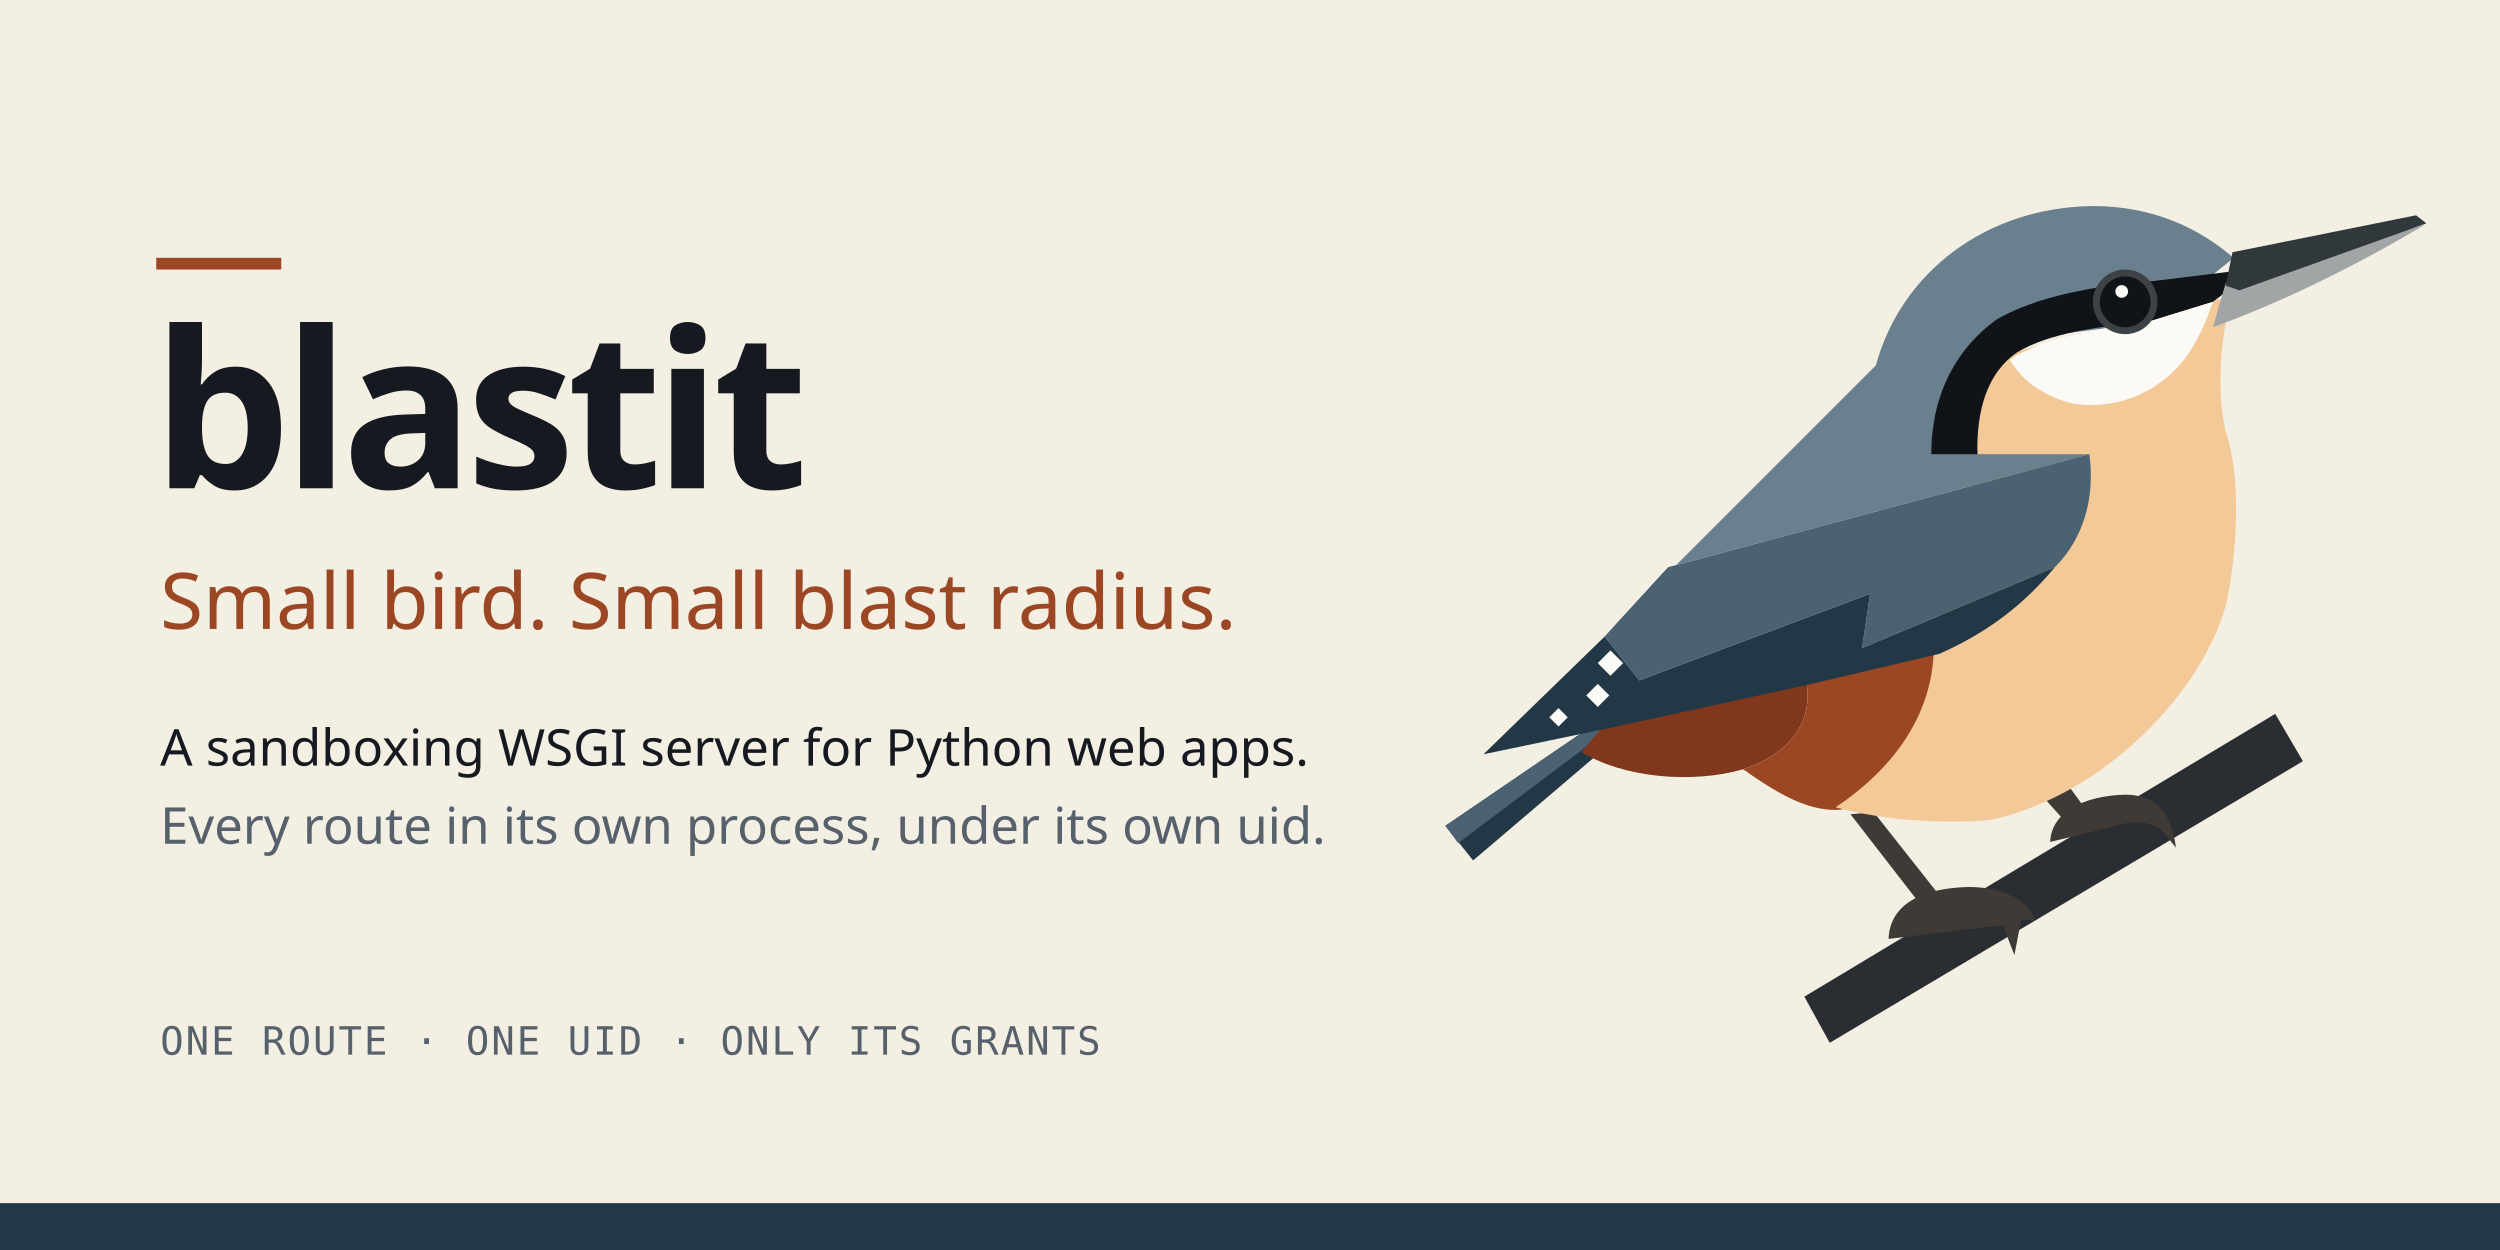
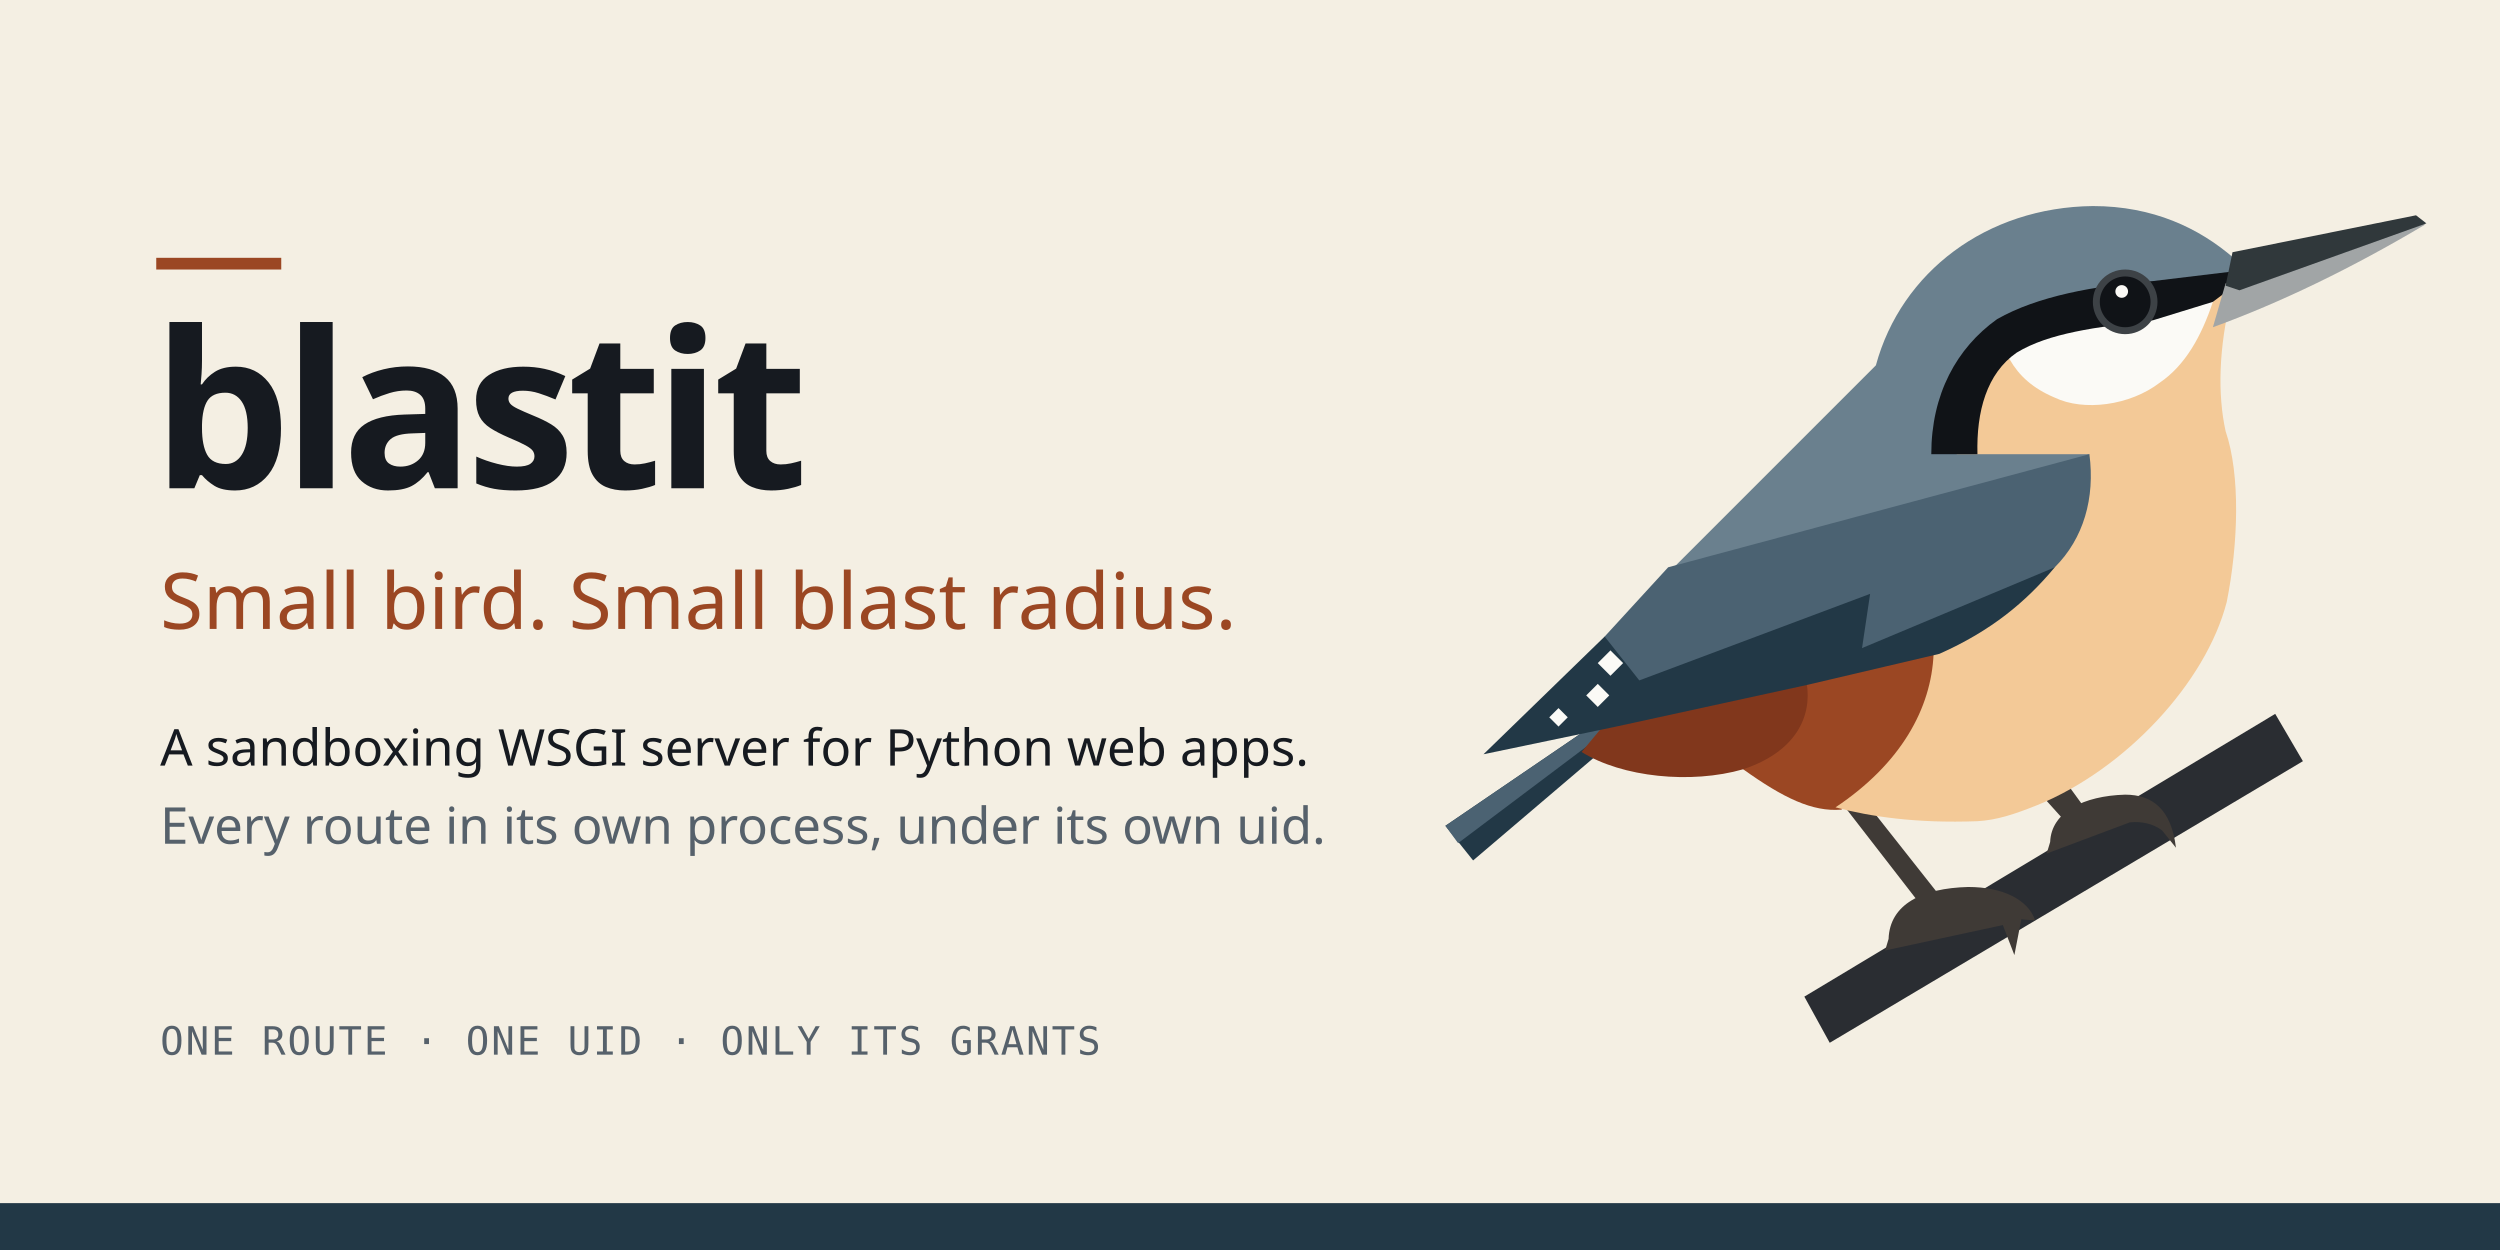
<svg xmlns="http://www.w3.org/2000/svg" width="1280" height="640" viewBox="0 0 1280 640" role="img" aria-labelledby="title desc">
  <rect width="1280" height="640" fill="#f4efe3" />
  <path fill="#9b4723" d="M80 132h64v6H80Z" />
  <text x="78" y="250" fill="#161a20" font-family="system-ui, sans-serif" font-size="112" font-weight="800" letter-spacing="-4">blastit</text>
  <text x="82" y="322" fill="#9b4723" font-family="system-ui, sans-serif" font-size="40">Small bird. Small blast radius.</text>
  <text x="82" y="392" fill="#161a20" font-family="system-ui, sans-serif" font-size="26">A sandboxing WSGI server for Python web apps.</text>
  <text x="82" y="432" fill="#56616b" font-family="system-ui, sans-serif" font-size="26">Every route in its own process, under its own uid.</text>
  <text x="82" y="540" fill="#56616b" font-family="ui-monospace, monospace" font-size="20" letter-spacing="1">ONE ROUTE · ONE UID · ONLY ITS GRANTS</text>
  <rect y="616" width="1280" height="24" fill="#223846" />
  <svg x="730" y="40" width="520" height="560" viewBox="70 150 880 760">
-     <path fill="#3f3a36" d="M438 694 L458 692 L518 768 L500 774 Z M604 678 L626 668 L642 690 L622 698 Z" />
+     <path fill="#3f3a36" d="M428.7 682 L447.8 679.1 L524 775.6 L506.2 782 Z M596.8 670 L619.6 659.2 L648.4 698.8 L629.2 706 Z" />
+     <path fill="#6a808e" d="M460 305 C482 224 556 168 648 167 C700 167 740 186 770 212 L800 205 L790 230 L764 248 L752 275 C750 300 750 330 757 362 C770 400 768 460 758 510 C740 578 672 648 598 680 C578 688 565 693 548 694 C500 696 462 690 430 682 C405 684 382 673 348 650 C300 661 245 656 215 640 L235 610 L232 540 L280 485 Z" />
    <path fill="#223846" d="M87 704 L222 612 L232 631 L111 734 Z" />
    <path fill="#4b6272" d="M87 704 L222 612 L227 622 L98 719 Z" />
-     <path fill="#81371c" d="M205 640 C240 662 300 668 345 655 C390 640 405 610 400 580 L230 610 Z" />
-     <path fill="#9b4723" d="M345 655 C380 680 405 692 430 690 C500 660 528 600 522 548 L400 580 C405 610 390 640 345 655 Z" />
-     <path fill="#f3c997" d="M768 245 C757 290 756 330 763 362 C776 400 774 460 764 510 C746 580 676 655 600 686 C580 694 565 699 548 700 C495 702 455 696 425 688 C482 650 508 602 510 555 L555 300 Z" />
-     <path fill="#6a808e" d="M548 382 L645 382 L280 480 L225 540 L460 305 C482 224 556 168 648 167 C700 167 740 186 770 212 L700 268 L600 280 L540 320 Z" />
+     <path fill="#81371c" d="M205 640 C240 662 300 668 345 655 L388 662 L425 600 L415 575 L400 575 L230 610 Z" />
+     <path fill="#9b4723" d="M345 655 C380 680 405 692 430 690 L445 680 C505 655 530 600 524 546 L400 580 C405 610 390 640 345 655 Z" />
+     <path fill="#f3c997" d="M790 228 L768 245 C757 290 756 330 763 362 C776 400 774 460 764 510 C746 580 676 655 600 686 C580 694 565 699 548 700 C495 702 455 696 425 688 C482 650 508 602 510 555 L560 470 L640 392 L645 382 L530 382 L545 300 L600 282 L700 262 L740 240 Z" />
+     <path fill="#223846" d="M120 642 L225 540 L240 535 L258 566 L463 494 L462 535 L608 478 L615 480 C590 510 560 535 515 555 L400 582 L235 618 Z" />
    <path fill="#4b6272" d="M645 382 C650 420 640 455 615 480 L448 550 L455 503 L255 578 L225 540 L280 480 Z" />
-     <path fill="#223846" d="M120 642 L225 540 L255 578 L455 503 L448 550 L615 480 C590 510 560 535 515 555 L400 582 L235 618 Z" />
    <path fill="#fbfaf6" d="M230 552 L241 563 L230 574 L219 563 Z M219 581 L229 591 L219 601 L209 591 Z M185 602 L193 610 L185 618 L177 610 Z" />
-     <path fill="#101317" d="M790 221 L700 232 C650 236 600 245 565 265 C530 290 508 330 508 382 L548 382 C547 345 556 312 582 294 C610 277 650 272 700 266 L752 250 Z" />
-     <path fill="#fbfaf6" d="M576 300 C605 281 660 272 700 266 L752 250 C742 280 728 305 706 320 C680 340 640 345 615 333 C596 325 584 314 576 300 Z" />
-     <path fill="#a1a5a6" d="M936 183 Q840 240 752 272 L763 234 Z" />
+     <path fill="#fbfaf6" d="M566 288 C600 268 660 262 700 256 L760 238 L752 250 C742 280 728 305 706 320 C680 340 640 345 615 333 C596 325 584 314 576 300 Z" />
+     <path fill="#101317" d="M808 219 L700 232 C650 236 600 245 565 265 C530 290 508 330 508 382 L548 382 C547 345 556 312 582 294 C610 277 650 272 700 266 L752 250 L764 241 L790 238 Z" />
+     <path fill="#a1a5a6" d="M936 183 Q840 240 752 272 L763 234 L780 228 L925 180 Z" />
    <path fill="#30383b" d="M769 207 L928 175 L937 182 L775 240 L763 236 Z" />
    <circle cx="676" cy="250" r="28" fill="#3d4246" />
    <circle cx="676" cy="250" r="22" fill="#101317" />
    <circle cx="673" cy="241" r="5.5" fill="#fbfaf6" />
    <path fill="#2a2d32" d="M398 852 L806 607 L830 648 L420 892 Z" />
-     <path fill="#3f3a36" d="M471 802 C472 772 500 758 540 757 C570 757 592 768 598 786 L586 785 L580 816 L570 790 Z M611 718 C612 692 640 678 676 677 C700 677 716 690 720 723 L708 708 C700 702 690 700 680 701 Z" />
+     <path fill="#3f3a36" d="M468 812 L471 802 C472 772 500 758 540 757 C570 757 592 768 598 786 L586 785 L580 816 L570 790 Z M608 728 L611 718 C612 692 640 678 676 677 C700 677 716 690 720 723 L708 708 C700 702 690 700 680 701 Z" />
  </svg>
</svg>
